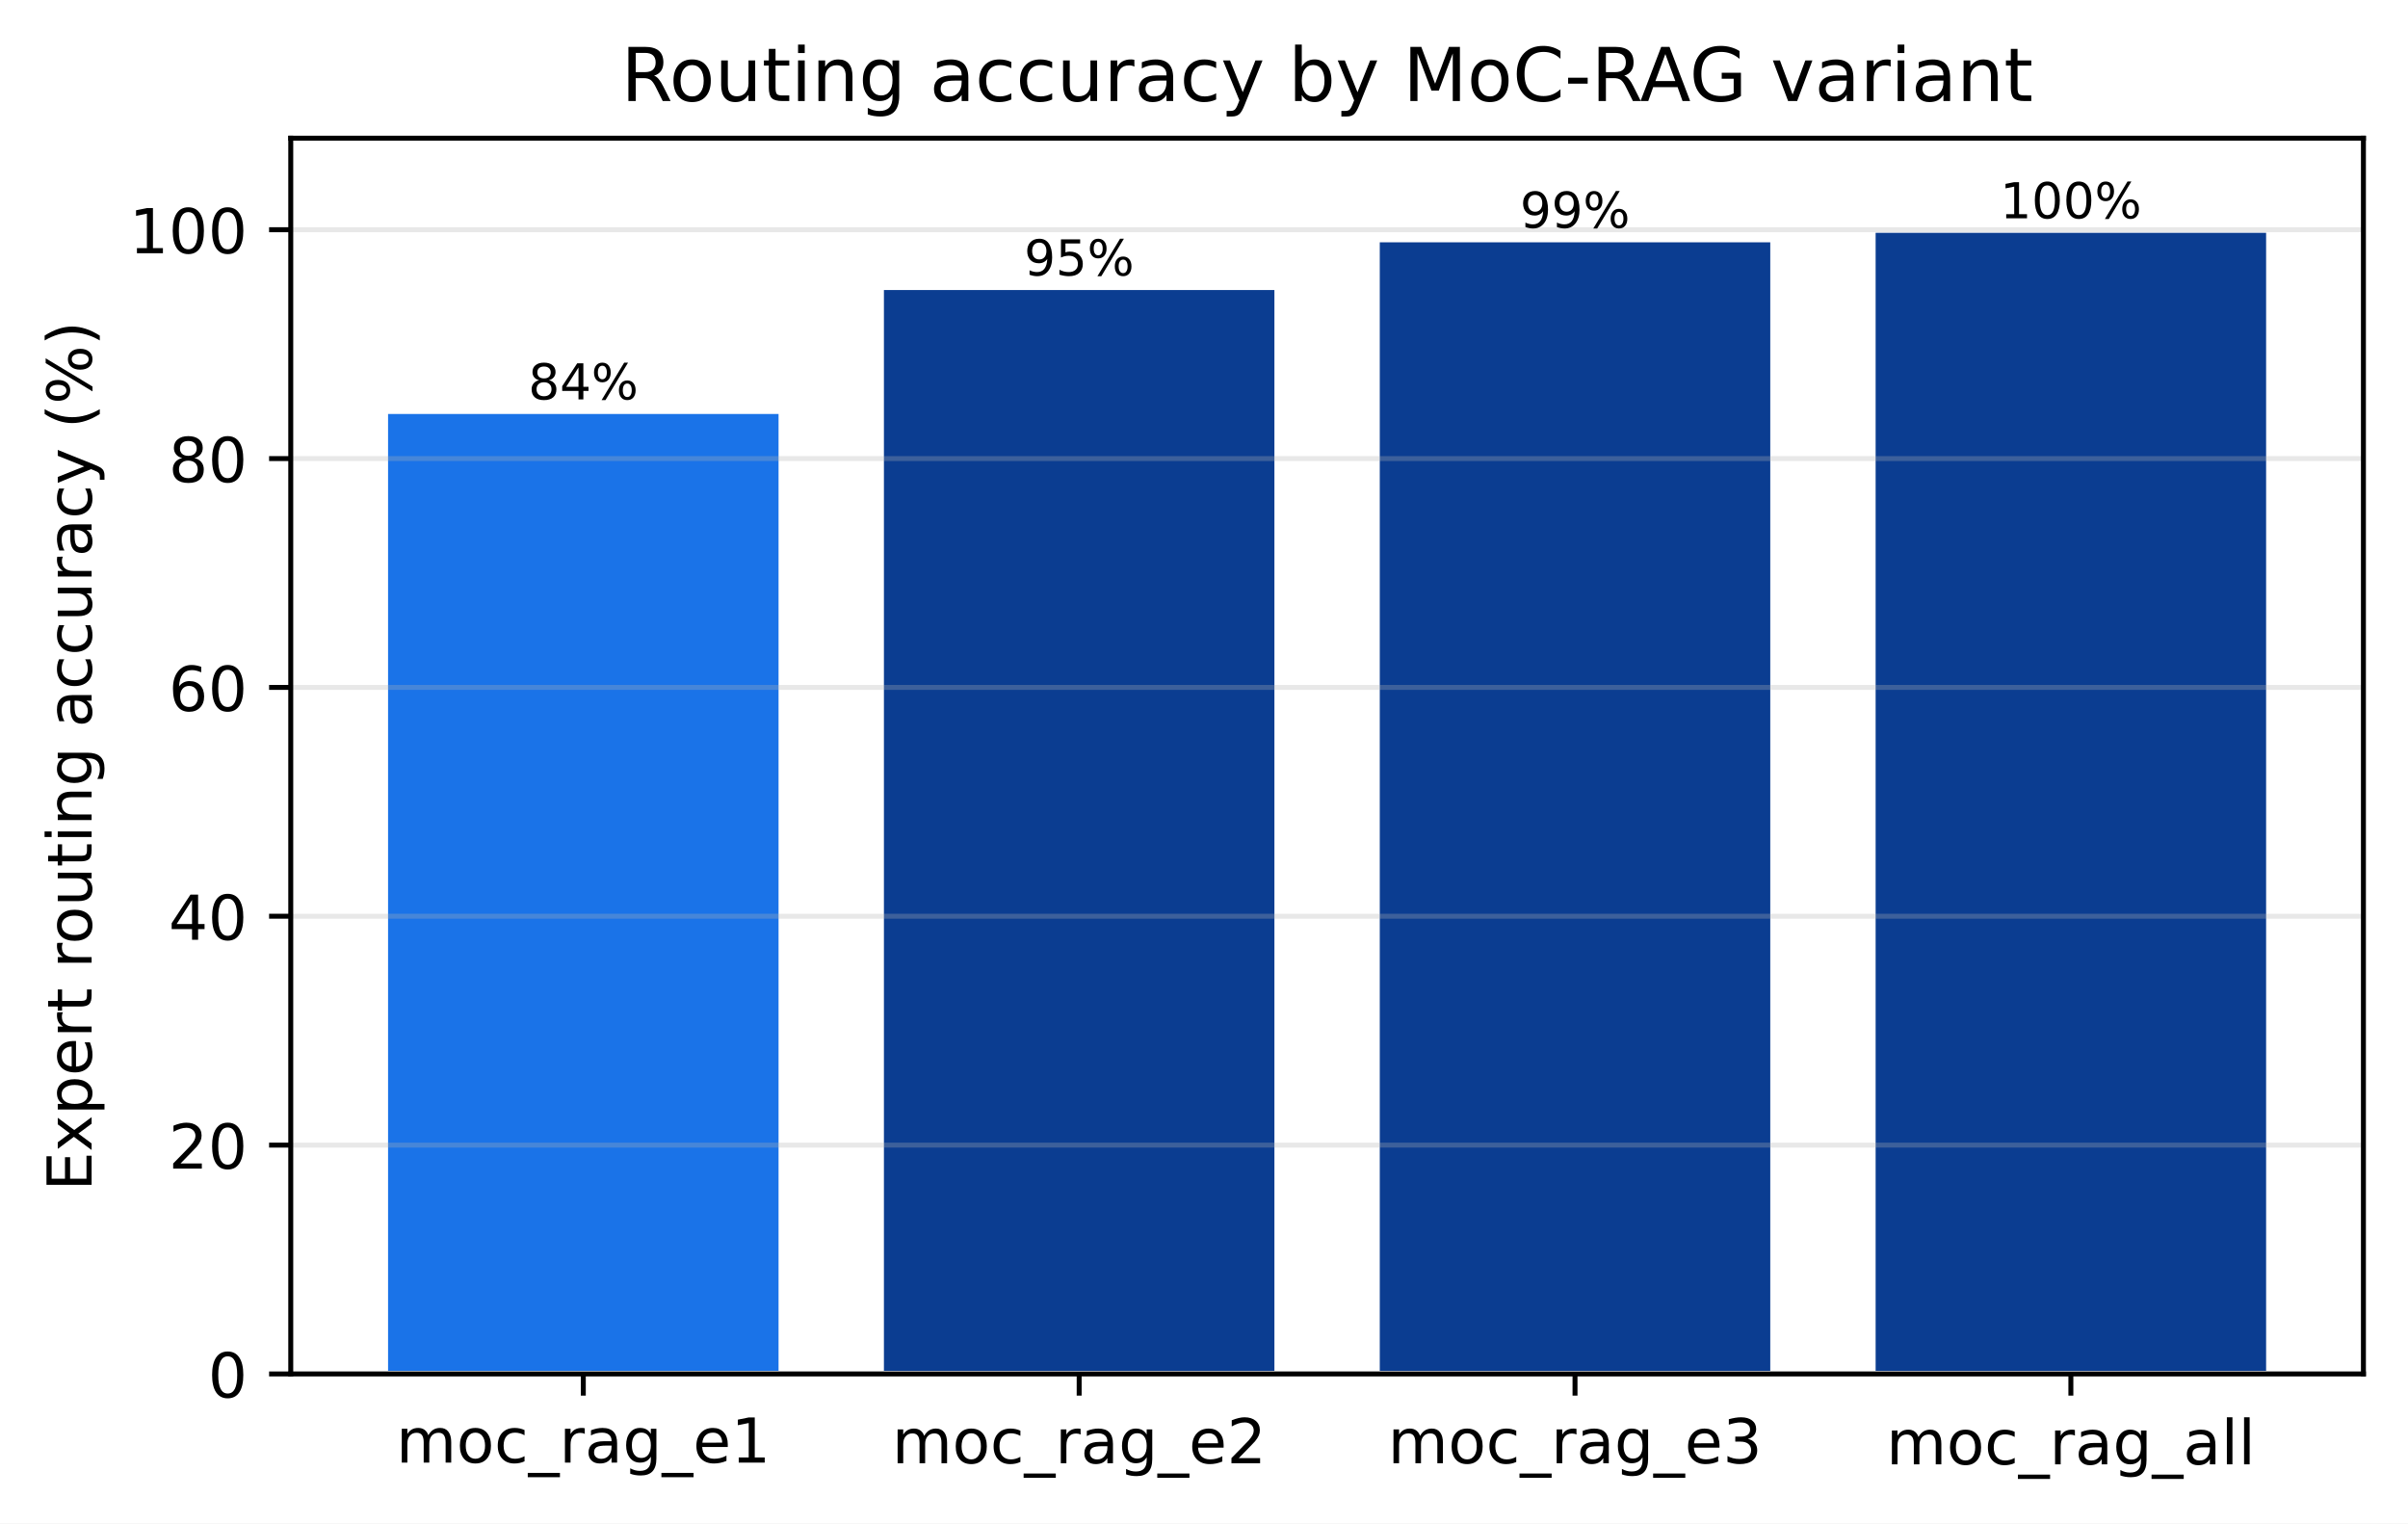
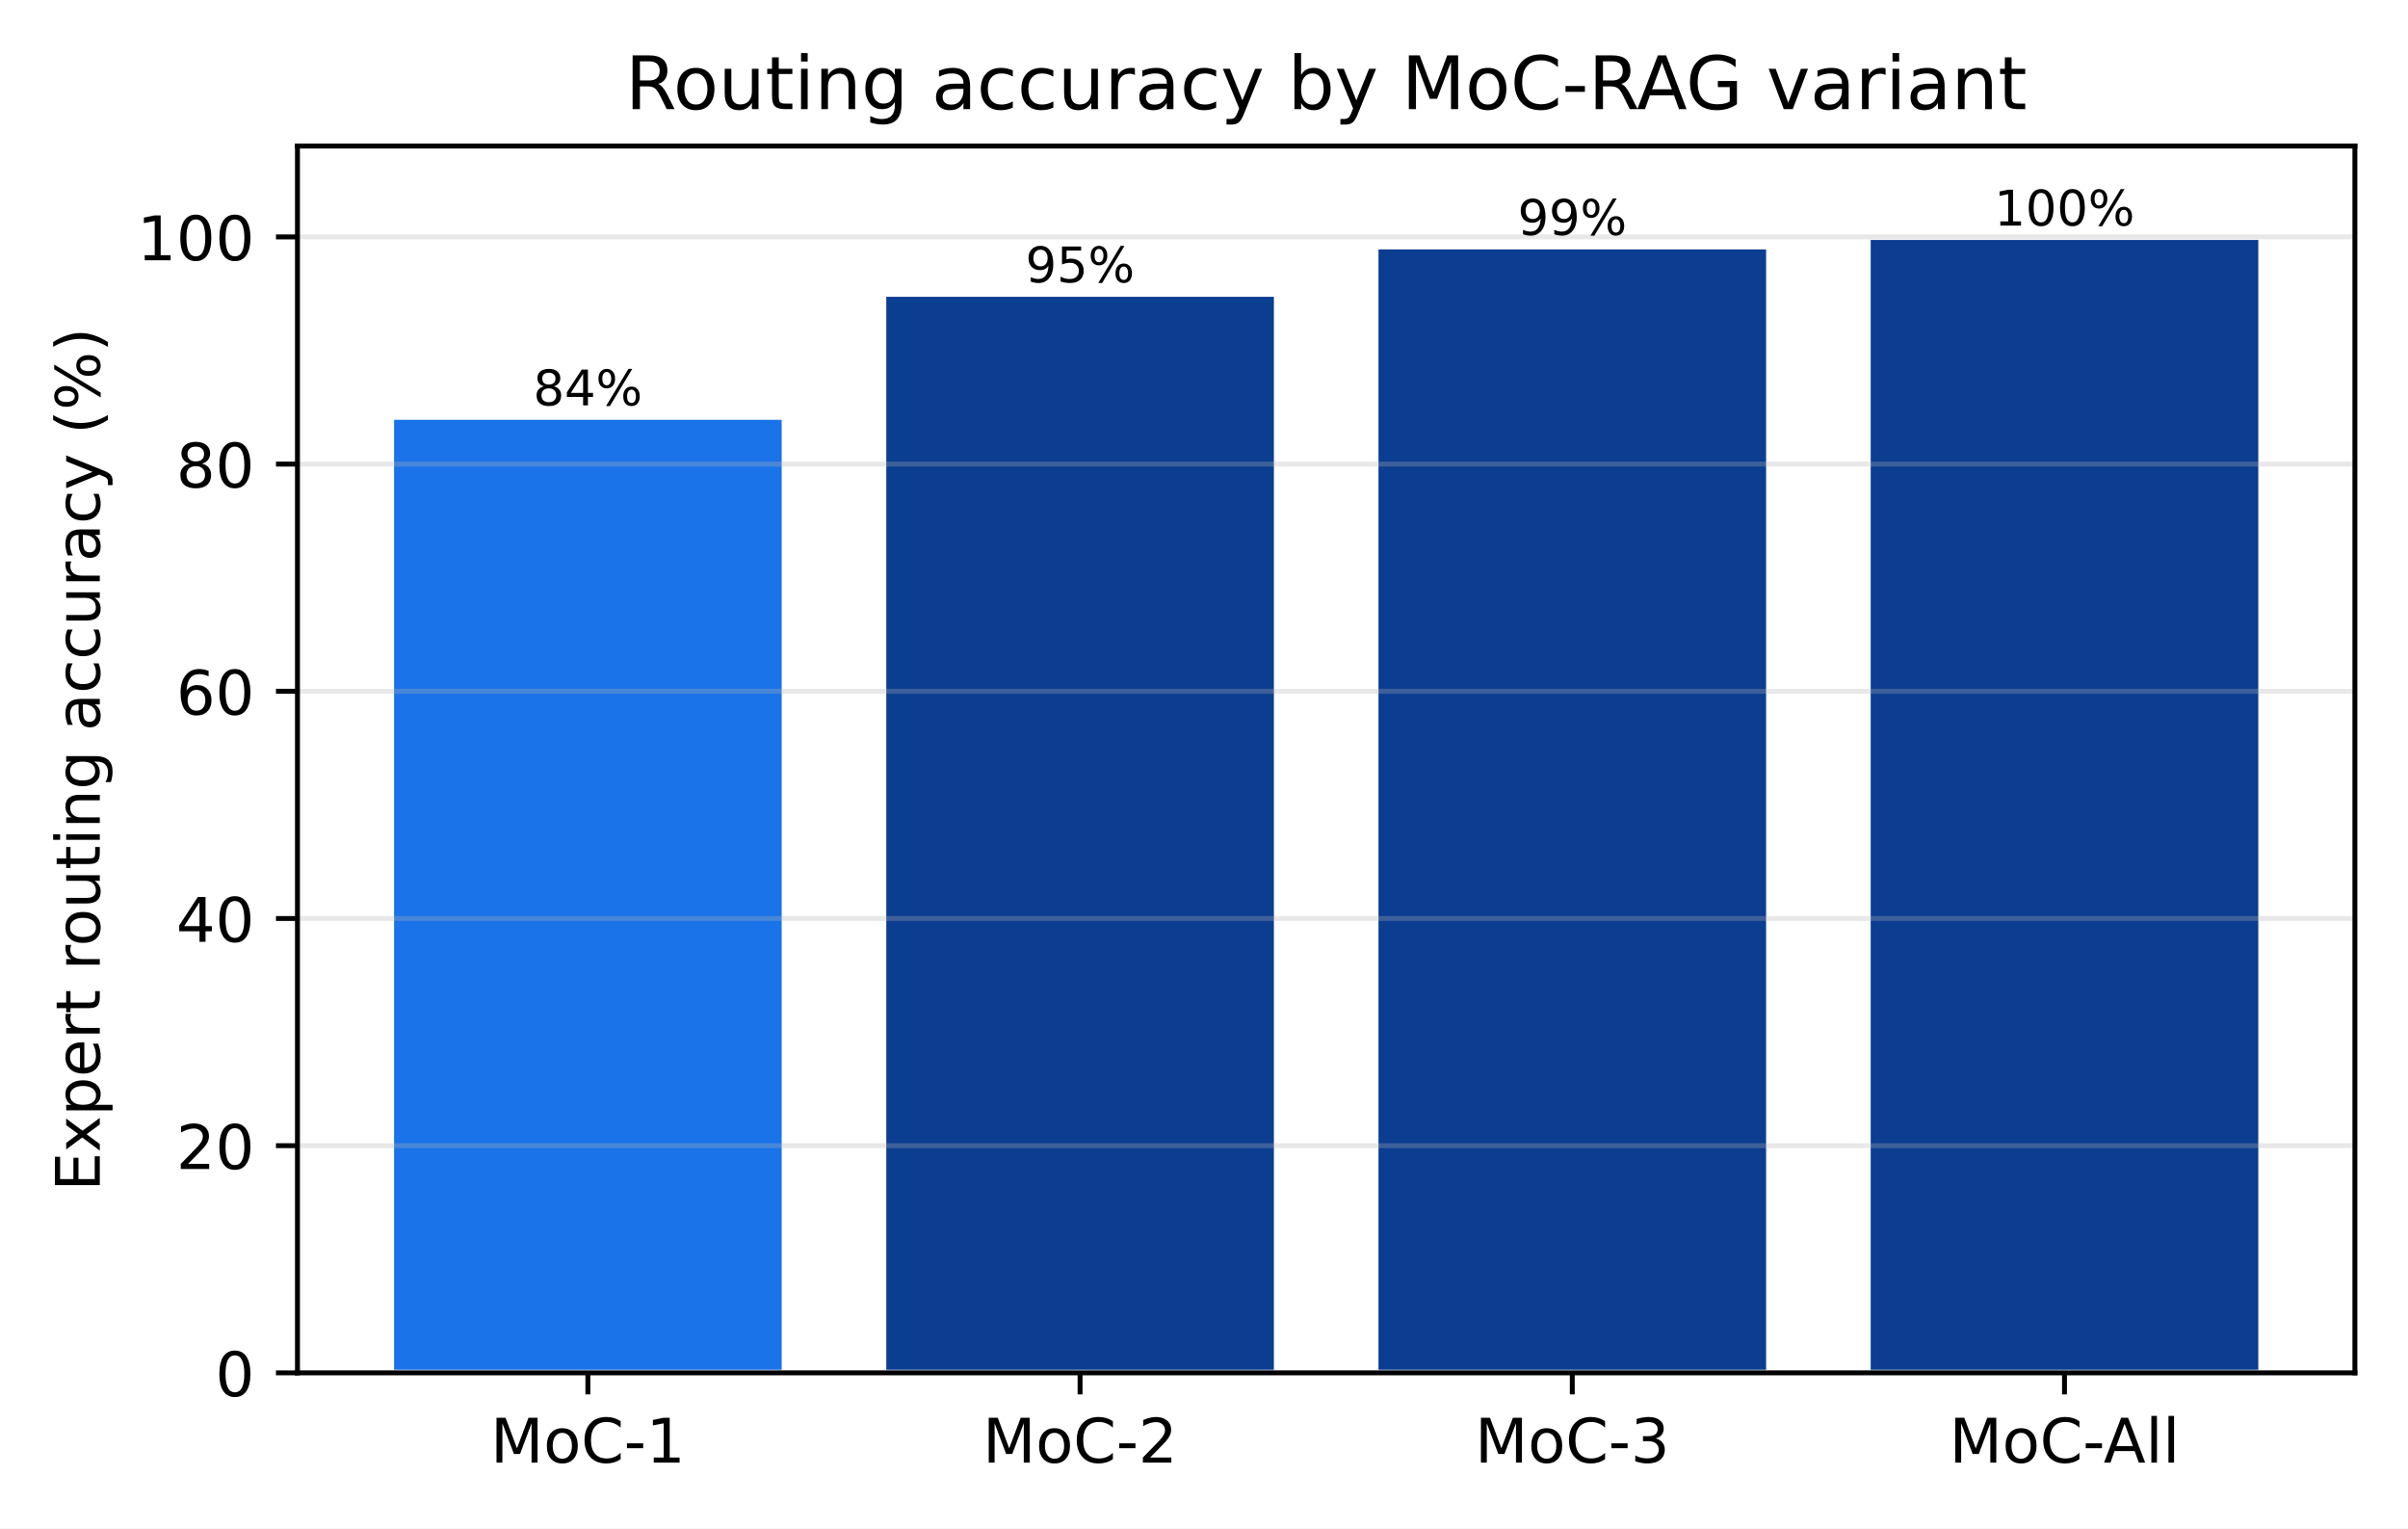
- <svg xmlns="http://www.w3.org/2000/svg" xmlns:xlink="http://www.w3.org/1999/xlink" width="388.966pt" height="246.058pt" viewBox="0 0 388.966 246.058" version="1.1">
+ <svg xmlns="http://www.w3.org/2000/svg" xmlns:xlink="http://www.w3.org/1999/xlink" width="391.846pt" height="248.66pt" viewBox="0 0 391.846 248.66" version="1.1">
  <defs>
    <style type="text/css">*{stroke-linejoin: round; stroke-linecap: butt}</style>
  </defs>
  <g id="figure_1">
    <g id="patch_1">
-       <path d="M 0 246.058  L 388.966 246.058  L 388.966 0  L 0 0  z " style="fill: #ffffff" />
+       <path d="M 0 248.66  L 391.846 248.66  L 391.846 0  L 0 0  z " style="fill: #ffffff" />
    </g>
    <g id="axes_1">
      <g id="patch_2">
-         <path d="M 46.966 221.902  L 381.766 221.902  L 381.766 22.318  L 46.966 22.318  z " style="fill: #ffffff" />
+         <path d="M 48.406 223.342  L 383.206 223.342  L 383.206 23.758  L 48.406 23.758  z " style="fill: #ffffff" />
      </g>
      <g id="patch_3">
-         <path d="M 62.184 221.902  L 126.26 221.902  L 126.26 66.356  L 62.184 66.356  z " clip-path="url(#p93d3052746)" style="fill: #1a73e8; stroke: #ffffff; stroke-linejoin: miter" />
+         <path d="M 63.624 223.342  L 127.7 223.342  L 127.7 67.796  L 63.624 67.796  z " clip-path="url(#p18e58cb1b0)" style="fill: #1a73e8; stroke: #ffffff; stroke-linejoin: miter" />
      </g>
      <g id="patch_4">
-         <path d="M 142.28 221.902  L 206.356 221.902  L 206.356 46.342  L 142.28 46.342  z " clip-path="url(#p93d3052746)" style="fill: #0b3d91; stroke: #ffffff; stroke-linejoin: miter" />
+         <path d="M 143.72 223.342  L 207.796 223.342  L 207.796 47.782  L 143.72 47.782  z " clip-path="url(#p18e58cb1b0)" style="fill: #0b3d91; stroke: #ffffff; stroke-linejoin: miter" />
      </g>
      <g id="patch_5">
-         <path d="M 222.375 221.902  L 286.452 221.902  L 286.452 38.636  L 222.375 38.636  z " clip-path="url(#p93d3052746)" style="fill: #0b3d91; stroke: #ffffff; stroke-linejoin: miter" />
+         <path d="M 223.815 223.342  L 287.892 223.342  L 287.892 40.076  L 223.815 40.076  z " clip-path="url(#p18e58cb1b0)" style="fill: #0b3d91; stroke: #ffffff; stroke-linejoin: miter" />
      </g>
      <g id="patch_6">
-         <path d="M 302.471 221.902  L 366.547 221.902  L 366.547 37.102  L 302.471 37.102  z " clip-path="url(#p93d3052746)" style="fill: #0b3d91; stroke: #ffffff; stroke-linejoin: miter" />
+         <path d="M 303.911 223.342  L 367.987 223.342  L 367.987 38.542  L 303.911 38.542  z " clip-path="url(#p18e58cb1b0)" style="fill: #0b3d91; stroke: #ffffff; stroke-linejoin: miter" />
      </g>
      <g id="matplotlib.axis_1">
        <g id="xtick_1">
          <g id="line2d_1">
            <defs>
-               <path id="m48ebc67f20" d="M 0 0  L 0 3.5  " style="stroke: #000000; stroke-width: 0.8" />
+               <path id="mdfbf5ab581" d="M 0 0  L 0 3.5  " style="stroke: #000000; stroke-width: 0.8" />
            </defs>
            <g>
-               <use xlink:href="#m48ebc67f20" x="94.222" y="221.902" style="stroke: #000000; stroke-width: 0.8" />
+               <use xlink:href="#mdfbf5ab581" x="95.662" y="223.342" style="stroke: #000000; stroke-width: 0.8" />
            </g>
          </g>
          <g id="text_1">
-             <g transform="translate(63.99162 236.2224) scale(0.1 -0.1)">
-               <defs>
-                 <path id="DejaVuSans-6d" d="M 3328 2828  Q 3544 3216 3844 3400  Q 4144 3584 4550 3584  Q 5097 3584 5394 3201  Q 5691 2819 5691 2113  L 5691 0  L 5113 0  L 5113 2094  Q 5113 2597 4934 2840  Q 4756 3084 4391 3084  Q 3944 3084 3684 2787  Q 3425 2491 3425 1978  L 3425 0  L 2847 0  L 2847 2094  Q 2847 2600 2669 2842  Q 2491 3084 2119 3084  Q 1678 3084 1418 2786  Q 1159 2488 1159 1978  L 1159 0  L 581 0  L 581 3500  L 1159 3500  L 1159 2956  Q 1356 3278 1631 3431  Q 1906 3584 2284 3584  Q 2666 3584 2933 3390  Q 3200 3197 3328 2828  z " transform="scale(0.015625)" />
-                 <path id="DejaVuSans-6f" d="M 1959 3097  Q 1497 3097 1228 2736  Q 959 2375 959 1747  Q 959 1119 1226 758  Q 1494 397 1959 397  Q 2419 397 2687 759  Q 2956 1122 2956 1747  Q 2956 2369 2687 2733  Q 2419 3097 1959 3097  z M 1959 3584  Q 2709 3584 3137 3096  Q 3566 2609 3566 1747  Q 3566 888 3137 398  Q 2709 -91 1959 -91  Q 1206 -91 779 398  Q 353 888 353 1747  Q 353 2609 779 3096  Q 1206 3584 1959 3584  z " transform="scale(0.015625)" />
-                 <path id="DejaVuSans-63" d="M 3122 3366  L 3122 2828  Q 2878 2963 2633 3030  Q 2388 3097 2138 3097  Q 1578 3097 1268 2742  Q 959 2388 959 1747  Q 959 1106 1268 751  Q 1578 397 2138 397  Q 2388 397 2633 464  Q 2878 531 3122 666  L 3122 134  Q 2881 22 2623 -34  Q 2366 -91 2075 -91  Q 1284 -91 818 406  Q 353 903 353 1747  Q 353 2603 823 3093  Q 1294 3584 2113 3584  Q 2378 3584 2631 3529  Q 2884 3475 3122 3366  z " transform="scale(0.015625)" />
-                 <path id="DejaVuSans-5f" d="M 3263 -1063  L 3263 -1509  L -63 -1509  L -63 -1063  L 3263 -1063  z " transform="scale(0.015625)" />
-                 <path id="DejaVuSans-72" d="M 2631 2963  Q 2534 3019 2420 3045  Q 2306 3072 2169 3072  Q 1681 3072 1420 2755  Q 1159 2438 1159 1844  L 1159 0  L 581 0  L 581 3500  L 1159 3500  L 1159 2956  Q 1341 3275 1631 3429  Q 1922 3584 2338 3584  Q 2397 3584 2469 3576  Q 2541 3569 2628 3553  L 2631 2963  z " transform="scale(0.015625)" />
-                 <path id="DejaVuSans-61" d="M 2194 1759  Q 1497 1759 1228 1600  Q 959 1441 959 1056  Q 959 750 1161 570  Q 1363 391 1709 391  Q 2188 391 2477 730  Q 2766 1069 2766 1631  L 2766 1759  L 2194 1759  z M 3341 1997  L 3341 0  L 2766 0  L 2766 531  Q 2569 213 2275 61  Q 1981 -91 1556 -91  Q 1019 -91 701 211  Q 384 513 384 1019  Q 384 1609 779 1909  Q 1175 2209 1959 2209  L 2766 2209  L 2766 2266  Q 2766 2663 2505 2880  Q 2244 3097 1772 3097  Q 1472 3097 1187 3025  Q 903 2953 641 2809  L 641 3341  Q 956 3463 1253 3523  Q 1550 3584 1831 3584  Q 2591 3584 2966 3190  Q 3341 2797 3341 1997  z " transform="scale(0.015625)" />
-                 <path id="DejaVuSans-67" d="M 2906 1791  Q 2906 2416 2648 2759  Q 2391 3103 1925 3103  Q 1463 3103 1205 2759  Q 947 2416 947 1791  Q 947 1169 1205 825  Q 1463 481 1925 481  Q 2391 481 2648 825  Q 2906 1169 2906 1791  z M 3481 434  Q 3481 -459 3084 -895  Q 2688 -1331 1869 -1331  Q 1566 -1331 1297 -1286  Q 1028 -1241 775 -1147  L 775 -588  Q 1028 -725 1275 -790  Q 1522 -856 1778 -856  Q 2344 -856 2625 -561  Q 2906 -266 2906 331  L 2906 616  Q 2728 306 2450 153  Q 2172 0 1784 0  Q 1141 0 747 490  Q 353 981 353 1791  Q 353 2603 747 3093  Q 1141 3584 1784 3584  Q 2172 3584 2450 3431  Q 2728 3278 2906 2969  L 2906 3500  L 3481 3500  L 3481 434  z " transform="scale(0.015625)" />
-                 <path id="DejaVuSans-65" d="M 3597 1894  L 3597 1613  L 953 1613  Q 991 1019 1311 708  Q 1631 397 2203 397  Q 2534 397 2845 478  Q 3156 559 3463 722  L 3463 178  Q 3153 47 2828 -22  Q 2503 -91 2169 -91  Q 1331 -91 842 396  Q 353 884 353 1716  Q 353 2575 817 3079  Q 1281 3584 2069 3584  Q 2775 3584 3186 3129  Q 3597 2675 3597 1894  z M 3022 2063  Q 3016 2534 2758 2815  Q 2500 3097 2075 3097  Q 1594 3097 1305 2825  Q 1016 2553 972 2059  L 3022 2063  z " transform="scale(0.015625)" />
-                 <path id="DejaVuSans-31" d="M 794 531  L 1825 531  L 1825 4091  L 703 3866  L 703 4441  L 1819 4666  L 2450 4666  L 2450 531  L 3481 531  L 3481 0  L 794 0  L 794 531  z " transform="scale(0.015625)" />
-               </defs>
-               <use xlink:href="#DejaVuSans-6d" />
-               <use xlink:href="#DejaVuSans-6f" transform="translate(97.41211 0)" />
-               <use xlink:href="#DejaVuSans-63" transform="translate(158.5938 0)" />
-               <use xlink:href="#DejaVuSans-5f" transform="translate(213.5742 0)" />
-               <use xlink:href="#DejaVuSans-72" transform="translate(263.5742 0)" />
-               <use xlink:href="#DejaVuSans-61" transform="translate(304.6875 0)" />
-               <use xlink:href="#DejaVuSans-67" transform="translate(365.9668 0)" />
-               <use xlink:href="#DejaVuSans-5f" transform="translate(429.4434 0)" />
-               <use xlink:href="#DejaVuSans-65" transform="translate(479.4434 0)" />
-               <use xlink:href="#DejaVuSans-31" transform="translate(540.9668 0)" />
-             </g>
+             <text style="font-size: 10px; font-family: 'DejaVu Sans', 'Bitstream Vera Sans', 'Computer Modern Sans Serif', 'Lucida Grande', 'Verdana', 'Geneva', 'Lucid', 'Arial', 'Helvetica', 'Avant Garde', sans-serif; text-anchor: middle" x="95.662" y="237.941" transform="rotate(-0 95.66208 237.9406)">MoC-1</text>
          </g>
        </g>
        <g id="xtick_2">
          <g id="line2d_2">
            <g>
-               <use xlink:href="#m48ebc67f20" x="174.318" y="221.902" style="stroke: #000000; stroke-width: 0.8" />
+               <use xlink:href="#mdfbf5ab581" x="175.758" y="223.342" style="stroke: #000000; stroke-width: 0.8" />
            </g>
          </g>
          <g id="text_2">
-             <g transform="translate(144.0873 236.324) scale(0.1 -0.1)">
-               <defs>
-                 <path id="DejaVuSans-32" d="M 1228 531  L 3431 531  L 3431 0  L 469 0  L 469 531  Q 828 903 1448 1529  Q 2069 2156 2228 2338  Q 2531 2678 2651 2914  Q 2772 3150 2772 3378  Q 2772 3750 2511 3984  Q 2250 4219 1831 4219  Q 1534 4219 1204 4116  Q 875 4013 500 3803  L 500 4441  Q 881 4594 1212 4672  Q 1544 4750 1819 4750  Q 2544 4750 2975 4387  Q 3406 4025 3406 3419  Q 3406 3131 3298 2873  Q 3191 2616 2906 2266  Q 2828 2175 2409 1742  Q 1991 1309 1228 531  z " transform="scale(0.015625)" />
-               </defs>
-               <use xlink:href="#DejaVuSans-6d" />
-               <use xlink:href="#DejaVuSans-6f" transform="translate(97.41211 0)" />
-               <use xlink:href="#DejaVuSans-63" transform="translate(158.5938 0)" />
-               <use xlink:href="#DejaVuSans-5f" transform="translate(213.5742 0)" />
-               <use xlink:href="#DejaVuSans-72" transform="translate(263.5742 0)" />
-               <use xlink:href="#DejaVuSans-61" transform="translate(304.6875 0)" />
-               <use xlink:href="#DejaVuSans-67" transform="translate(365.9668 0)" />
-               <use xlink:href="#DejaVuSans-5f" transform="translate(429.4434 0)" />
-               <use xlink:href="#DejaVuSans-65" transform="translate(479.4434 0)" />
-               <use xlink:href="#DejaVuSans-32" transform="translate(540.9668 0)" />
-             </g>
+             <text style="font-size: 10px; font-family: 'DejaVu Sans', 'Bitstream Vera Sans', 'Computer Modern Sans Serif', 'Lucida Grande', 'Verdana', 'Geneva', 'Lucid', 'Arial', 'Helvetica', 'Avant Garde', sans-serif; text-anchor: middle" x="175.758" y="237.941" transform="rotate(-0 175.7578 237.9406)">MoC-2</text>
          </g>
        </g>
        <g id="xtick_3">
          <g id="line2d_3">
            <g>
-               <use xlink:href="#m48ebc67f20" x="254.413" y="221.902" style="stroke: #000000; stroke-width: 0.8" />
+               <use xlink:href="#mdfbf5ab581" x="255.853" y="223.342" style="stroke: #000000; stroke-width: 0.8" />
            </g>
          </g>
          <g id="text_3">
-             <g transform="translate(224.183 236.324) scale(0.1 -0.1)">
-               <defs>
-                 <path id="DejaVuSans-33" d="M 2597 2516  Q 3050 2419 3304 2112  Q 3559 1806 3559 1356  Q 3559 666 3084 287  Q 2609 -91 1734 -91  Q 1441 -91 1130 -33  Q 819 25 488 141  L 488 750  Q 750 597 1062 519  Q 1375 441 1716 441  Q 2309 441 2620 675  Q 2931 909 2931 1356  Q 2931 1769 2642 2001  Q 2353 2234 1838 2234  L 1294 2234  L 1294 2753  L 1863 2753  Q 2328 2753 2575 2939  Q 2822 3125 2822 3475  Q 2822 3834 2567 4026  Q 2313 4219 1838 4219  Q 1578 4219 1281 4162  Q 984 4106 628 3988  L 628 4550  Q 988 4650 1302 4700  Q 1616 4750 1894 4750  Q 2613 4750 3031 4423  Q 3450 4097 3450 3541  Q 3450 3153 3228 2886  Q 3006 2619 2597 2516  z " transform="scale(0.015625)" />
-               </defs>
-               <use xlink:href="#DejaVuSans-6d" />
-               <use xlink:href="#DejaVuSans-6f" transform="translate(97.41211 0)" />
-               <use xlink:href="#DejaVuSans-63" transform="translate(158.5938 0)" />
-               <use xlink:href="#DejaVuSans-5f" transform="translate(213.5742 0)" />
-               <use xlink:href="#DejaVuSans-72" transform="translate(263.5742 0)" />
-               <use xlink:href="#DejaVuSans-61" transform="translate(304.6875 0)" />
-               <use xlink:href="#DejaVuSans-67" transform="translate(365.9668 0)" />
-               <use xlink:href="#DejaVuSans-5f" transform="translate(429.4434 0)" />
-               <use xlink:href="#DejaVuSans-65" transform="translate(479.4434 0)" />
-               <use xlink:href="#DejaVuSans-33" transform="translate(540.9668 0)" />
-             </g>
+             <text style="font-size: 10px; font-family: 'DejaVu Sans', 'Bitstream Vera Sans', 'Computer Modern Sans Serif', 'Lucida Grande', 'Verdana', 'Geneva', 'Lucid', 'Arial', 'Helvetica', 'Avant Garde', sans-serif; text-anchor: middle" x="255.853" y="237.941" transform="rotate(-0 255.8535 237.9406)">MoC-3</text>
          </g>
        </g>
        <g id="xtick_4">
          <g id="line2d_4">
            <g>
-               <use xlink:href="#m48ebc67f20" x="334.509" y="221.902" style="stroke: #000000; stroke-width: 0.8" />
+               <use xlink:href="#mdfbf5ab581" x="335.949" y="223.342" style="stroke: #000000; stroke-width: 0.8" />
            </g>
          </g>
          <g id="text_4">
-             <g transform="translate(304.6943 236.5006) scale(0.1 -0.1)">
-               <defs>
-                 <path id="DejaVuSans-6c" d="M 603 4863  L 1178 4863  L 1178 0  L 603 0  L 603 4863  z " transform="scale(0.015625)" />
-               </defs>
-               <use xlink:href="#DejaVuSans-6d" />
-               <use xlink:href="#DejaVuSans-6f" transform="translate(97.41211 0)" />
-               <use xlink:href="#DejaVuSans-63" transform="translate(158.5938 0)" />
-               <use xlink:href="#DejaVuSans-5f" transform="translate(213.5742 0)" />
-               <use xlink:href="#DejaVuSans-72" transform="translate(263.5742 0)" />
-               <use xlink:href="#DejaVuSans-61" transform="translate(304.6875 0)" />
-               <use xlink:href="#DejaVuSans-67" transform="translate(365.9668 0)" />
-               <use xlink:href="#DejaVuSans-5f" transform="translate(429.4434 0)" />
-               <use xlink:href="#DejaVuSans-61" transform="translate(479.4434 0)" />
-               <use xlink:href="#DejaVuSans-6c" transform="translate(540.7227 0)" />
-               <use xlink:href="#DejaVuSans-6c" transform="translate(568.5059 0)" />
-             </g>
+             <text style="font-size: 10px; font-family: 'DejaVu Sans', 'Bitstream Vera Sans', 'Computer Modern Sans Serif', 'Lucida Grande', 'Verdana', 'Geneva', 'Lucid', 'Arial', 'Helvetica', 'Avant Garde', sans-serif; text-anchor: middle" x="335.949" y="237.941" transform="rotate(-0 335.9492 237.9406)">MoC-All</text>
          </g>
        </g>
      </g>
      <g id="matplotlib.axis_2">
        <g id="ytick_1">
          <g id="line2d_5">
-             <path d="M 46.966 221.902  L 381.766 221.902  " clip-path="url(#p93d3052746)" style="fill: none; stroke: #b0b0b0; stroke-opacity: 0.3; stroke-width: 0.8; stroke-linecap: square" />
+             <path d="M 48.406 223.342  L 383.206 223.342  " clip-path="url(#p18e58cb1b0)" style="fill: none; stroke: #b0b0b0; stroke-opacity: 0.3; stroke-width: 0.8; stroke-linecap: square" />
          </g>
          <g id="line2d_6">
            <defs>
-               <path id="m96e9c8a356" d="M 0 0  L -3.5 0  " style="stroke: #000000; stroke-width: 0.8" />
+               <path id="m746a06b1d6" d="M 0 0  L -3.5 0  " style="stroke: #000000; stroke-width: 0.8" />
            </defs>
            <g>
-               <use xlink:href="#m96e9c8a356" x="46.966" y="221.902" style="stroke: #000000; stroke-width: 0.8" />
+               <use xlink:href="#m746a06b1d6" x="48.406" y="223.342" style="stroke: #000000; stroke-width: 0.8" />
            </g>
          </g>
          <g id="text_5">
-             <g transform="translate(33.60312 225.7013) scale(0.1 -0.1)">
-               <defs>
-                 <path id="DejaVuSans-30" d="M 2034 4250  Q 1547 4250 1301 3770  Q 1056 3291 1056 2328  Q 1056 1369 1301 889  Q 1547 409 2034 409  Q 2525 409 2770 889  Q 3016 1369 3016 2328  Q 3016 3291 2770 3770  Q 2525 4250 2034 4250  z M 2034 4750  Q 2819 4750 3233 4129  Q 3647 3509 3647 2328  Q 3647 1150 3233 529  Q 2819 -91 2034 -91  Q 1250 -91 836 529  Q 422 1150 422 2328  Q 422 3509 836 4129  Q 1250 4750 2034 4750  z " transform="scale(0.015625)" />
-               </defs>
-               <use xlink:href="#DejaVuSans-30" />
-             </g>
+             <text style="font-size: 10px; font-family: 'DejaVu Sans', 'Bitstream Vera Sans', 'Computer Modern Sans Serif', 'Lucida Grande', 'Verdana', 'Geneva', 'Lucid', 'Arial', 'Helvetica', 'Avant Garde', sans-serif; text-anchor: end" x="41.406" y="227.141" transform="rotate(-0 41.40563 227.1413)">0</text>
          </g>
        </g>
        <g id="ytick_2">
          <g id="line2d_7">
-             <path d="M 46.966 184.942  L 381.766 184.942  " clip-path="url(#p93d3052746)" style="fill: none; stroke: #b0b0b0; stroke-opacity: 0.3; stroke-width: 0.8; stroke-linecap: square" />
+             <path d="M 48.406 186.382  L 383.206 186.382  " clip-path="url(#p18e58cb1b0)" style="fill: none; stroke: #b0b0b0; stroke-opacity: 0.3; stroke-width: 0.8; stroke-linecap: square" />
          </g>
          <g id="line2d_8">
            <g>
-               <use xlink:href="#m96e9c8a356" x="46.966" y="184.942" style="stroke: #000000; stroke-width: 0.8" />
+               <use xlink:href="#m746a06b1d6" x="48.406" y="186.382" style="stroke: #000000; stroke-width: 0.8" />
            </g>
          </g>
          <g id="text_6">
-             <g transform="translate(27.24063 188.7413) scale(0.1 -0.1)">
-               <use xlink:href="#DejaVuSans-32" />
-               <use xlink:href="#DejaVuSans-30" transform="translate(63.62305 0)" />
-             </g>
+             <text style="font-size: 10px; font-family: 'DejaVu Sans', 'Bitstream Vera Sans', 'Computer Modern Sans Serif', 'Lucida Grande', 'Verdana', 'Geneva', 'Lucid', 'Arial', 'Helvetica', 'Avant Garde', sans-serif; text-anchor: end" x="41.406" y="190.181" transform="rotate(-0 41.40563 190.1813)">20</text>
          </g>
        </g>
        <g id="ytick_3">
          <g id="line2d_9">
-             <path d="M 46.966 147.982  L 381.766 147.982  " clip-path="url(#p93d3052746)" style="fill: none; stroke: #b0b0b0; stroke-opacity: 0.3; stroke-width: 0.8; stroke-linecap: square" />
+             <path d="M 48.406 149.422  L 383.206 149.422  " clip-path="url(#p18e58cb1b0)" style="fill: none; stroke: #b0b0b0; stroke-opacity: 0.3; stroke-width: 0.8; stroke-linecap: square" />
          </g>
          <g id="line2d_10">
            <g>
-               <use xlink:href="#m96e9c8a356" x="46.966" y="147.982" style="stroke: #000000; stroke-width: 0.8" />
+               <use xlink:href="#m746a06b1d6" x="48.406" y="149.422" style="stroke: #000000; stroke-width: 0.8" />
            </g>
          </g>
          <g id="text_7">
-             <g transform="translate(27.24063 151.7813) scale(0.1 -0.1)">
-               <defs>
-                 <path id="DejaVuSans-34" d="M 2419 4116  L 825 1625  L 2419 1625  L 2419 4116  z M 2253 4666  L 3047 4666  L 3047 1625  L 3713 1625  L 3713 1100  L 3047 1100  L 3047 0  L 2419 0  L 2419 1100  L 313 1100  L 313 1709  L 2253 4666  z " transform="scale(0.015625)" />
-               </defs>
-               <use xlink:href="#DejaVuSans-34" />
-               <use xlink:href="#DejaVuSans-30" transform="translate(63.62305 0)" />
-             </g>
+             <text style="font-size: 10px; font-family: 'DejaVu Sans', 'Bitstream Vera Sans', 'Computer Modern Sans Serif', 'Lucida Grande', 'Verdana', 'Geneva', 'Lucid', 'Arial', 'Helvetica', 'Avant Garde', sans-serif; text-anchor: end" x="41.406" y="153.221" transform="rotate(-0 41.40563 153.2213)">40</text>
          </g>
        </g>
        <g id="ytick_4">
          <g id="line2d_11">
-             <path d="M 46.966 111.022  L 381.766 111.022  " clip-path="url(#p93d3052746)" style="fill: none; stroke: #b0b0b0; stroke-opacity: 0.3; stroke-width: 0.8; stroke-linecap: square" />
+             <path d="M 48.406 112.462  L 383.206 112.462  " clip-path="url(#p18e58cb1b0)" style="fill: none; stroke: #b0b0b0; stroke-opacity: 0.3; stroke-width: 0.8; stroke-linecap: square" />
          </g>
          <g id="line2d_12">
            <g>
-               <use xlink:href="#m96e9c8a356" x="46.966" y="111.022" style="stroke: #000000; stroke-width: 0.8" />
+               <use xlink:href="#m746a06b1d6" x="48.406" y="112.462" style="stroke: #000000; stroke-width: 0.8" />
            </g>
          </g>
          <g id="text_8">
-             <g transform="translate(27.24063 114.8213) scale(0.1 -0.1)">
-               <defs>
-                 <path id="DejaVuSans-36" d="M 2113 2584  Q 1688 2584 1439 2293  Q 1191 2003 1191 1497  Q 1191 994 1439 701  Q 1688 409 2113 409  Q 2538 409 2786 701  Q 3034 994 3034 1497  Q 3034 2003 2786 2293  Q 2538 2584 2113 2584  z M 3366 4563  L 3366 3988  Q 3128 4100 2886 4159  Q 2644 4219 2406 4219  Q 1781 4219 1451 3797  Q 1122 3375 1075 2522  Q 1259 2794 1537 2939  Q 1816 3084 2150 3084  Q 2853 3084 3261 2657  Q 3669 2231 3669 1497  Q 3669 778 3244 343  Q 2819 -91 2113 -91  Q 1303 -91 875 529  Q 447 1150 447 2328  Q 447 3434 972 4092  Q 1497 4750 2381 4750  Q 2619 4750 2861 4703  Q 3103 4656 3366 4563  z " transform="scale(0.015625)" />
-               </defs>
-               <use xlink:href="#DejaVuSans-36" />
-               <use xlink:href="#DejaVuSans-30" transform="translate(63.62305 0)" />
-             </g>
+             <text style="font-size: 10px; font-family: 'DejaVu Sans', 'Bitstream Vera Sans', 'Computer Modern Sans Serif', 'Lucida Grande', 'Verdana', 'Geneva', 'Lucid', 'Arial', 'Helvetica', 'Avant Garde', sans-serif; text-anchor: end" x="41.406" y="116.261" transform="rotate(-0 41.40563 116.2613)">60</text>
          </g>
        </g>
        <g id="ytick_5">
          <g id="line2d_13">
-             <path d="M 46.966 74.062  L 381.766 74.062  " clip-path="url(#p93d3052746)" style="fill: none; stroke: #b0b0b0; stroke-opacity: 0.3; stroke-width: 0.8; stroke-linecap: square" />
+             <path d="M 48.406 75.502  L 383.206 75.502  " clip-path="url(#p18e58cb1b0)" style="fill: none; stroke: #b0b0b0; stroke-opacity: 0.3; stroke-width: 0.8; stroke-linecap: square" />
          </g>
          <g id="line2d_14">
            <g>
-               <use xlink:href="#m96e9c8a356" x="46.966" y="74.062" style="stroke: #000000; stroke-width: 0.8" />
+               <use xlink:href="#m746a06b1d6" x="48.406" y="75.502" style="stroke: #000000; stroke-width: 0.8" />
            </g>
          </g>
          <g id="text_9">
-             <g transform="translate(27.24063 77.86134) scale(0.1 -0.1)">
-               <defs>
-                 <path id="DejaVuSans-38" d="M 2034 2216  Q 1584 2216 1326 1975  Q 1069 1734 1069 1313  Q 1069 891 1326 650  Q 1584 409 2034 409  Q 2484 409 2743 651  Q 3003 894 3003 1313  Q 3003 1734 2745 1975  Q 2488 2216 2034 2216  z M 1403 2484  Q 997 2584 770 2862  Q 544 3141 544 3541  Q 544 4100 942 4425  Q 1341 4750 2034 4750  Q 2731 4750 3128 4425  Q 3525 4100 3525 3541  Q 3525 3141 3298 2862  Q 3072 2584 2669 2484  Q 3125 2378 3379 2068  Q 3634 1759 3634 1313  Q 3634 634 3220 271  Q 2806 -91 2034 -91  Q 1263 -91 848 271  Q 434 634 434 1313  Q 434 1759 690 2068  Q 947 2378 1403 2484  z M 1172 3481  Q 1172 3119 1398 2916  Q 1625 2713 2034 2713  Q 2441 2713 2670 2916  Q 2900 3119 2900 3481  Q 2900 3844 2670 4047  Q 2441 4250 2034 4250  Q 1625 4250 1398 4047  Q 1172 3844 1172 3481  z " transform="scale(0.015625)" />
-               </defs>
-               <use xlink:href="#DejaVuSans-38" />
-               <use xlink:href="#DejaVuSans-30" transform="translate(63.62305 0)" />
-             </g>
+             <text style="font-size: 10px; font-family: 'DejaVu Sans', 'Bitstream Vera Sans', 'Computer Modern Sans Serif', 'Lucida Grande', 'Verdana', 'Geneva', 'Lucid', 'Arial', 'Helvetica', 'Avant Garde', sans-serif; text-anchor: end" x="41.406" y="79.301" transform="rotate(-0 41.40563 79.30134)">80</text>
          </g>
        </g>
        <g id="ytick_6">
          <g id="line2d_15">
-             <path d="M 46.966 37.102  L 381.766 37.102  " clip-path="url(#p93d3052746)" style="fill: none; stroke: #b0b0b0; stroke-opacity: 0.3; stroke-width: 0.8; stroke-linecap: square" />
+             <path d="M 48.406 38.542  L 383.206 38.542  " clip-path="url(#p18e58cb1b0)" style="fill: none; stroke: #b0b0b0; stroke-opacity: 0.3; stroke-width: 0.8; stroke-linecap: square" />
          </g>
          <g id="line2d_16">
            <g>
-               <use xlink:href="#m96e9c8a356" x="46.966" y="37.102" style="stroke: #000000; stroke-width: 0.8" />
+               <use xlink:href="#m746a06b1d6" x="48.406" y="38.542" style="stroke: #000000; stroke-width: 0.8" />
            </g>
          </g>
          <g id="text_10">
-             <g transform="translate(20.87813 40.90134) scale(0.1 -0.1)">
-               <use xlink:href="#DejaVuSans-31" />
-               <use xlink:href="#DejaVuSans-30" transform="translate(63.62305 0)" />
-               <use xlink:href="#DejaVuSans-30" transform="translate(127.2461 0)" />
-             </g>
+             <text style="font-size: 10px; font-family: 'DejaVu Sans', 'Bitstream Vera Sans', 'Computer Modern Sans Serif', 'Lucida Grande', 'Verdana', 'Geneva', 'Lucid', 'Arial', 'Helvetica', 'Avant Garde', sans-serif; text-anchor: end" x="41.406" y="42.341" transform="rotate(-0 41.40563 42.34134)">100</text>
          </g>
        </g>
        <g id="text_11">
-           <g transform="translate(14.79844 192.3375) rotate(-90) scale(0.1 -0.1)">
-             <defs>
-               <path id="DejaVuSans-45" d="M 628 4666  L 3578 4666  L 3578 4134  L 1259 4134  L 1259 2753  L 3481 2753  L 3481 2222  L 1259 2222  L 1259 531  L 3634 531  L 3634 0  L 628 0  L 628 4666  z " transform="scale(0.015625)" />
-               <path id="DejaVuSans-78" d="M 3513 3500  L 2247 1797  L 3578 0  L 2900 0  L 1881 1375  L 863 0  L 184 0  L 1544 1831  L 300 3500  L 978 3500  L 1906 2253  L 2834 3500  L 3513 3500  z " transform="scale(0.015625)" />
-               <path id="DejaVuSans-70" d="M 1159 525  L 1159 -1331  L 581 -1331  L 581 3500  L 1159 3500  L 1159 2969  Q 1341 3281 1617 3432  Q 1894 3584 2278 3584  Q 2916 3584 3314 3078  Q 3713 2572 3713 1747  Q 3713 922 3314 415  Q 2916 -91 2278 -91  Q 1894 -91 1617 61  Q 1341 213 1159 525  z M 3116 1747  Q 3116 2381 2855 2742  Q 2594 3103 2138 3103  Q 1681 3103 1420 2742  Q 1159 2381 1159 1747  Q 1159 1113 1420 752  Q 1681 391 2138 391  Q 2594 391 2855 752  Q 3116 1113 3116 1747  z " transform="scale(0.015625)" />
-               <path id="DejaVuSans-74" d="M 1172 4494  L 1172 3500  L 2356 3500  L 2356 3053  L 1172 3053  L 1172 1153  Q 1172 725 1289 603  Q 1406 481 1766 481  L 2356 481  L 2356 0  L 1766 0  Q 1100 0 847 248  Q 594 497 594 1153  L 594 3053  L 172 3053  L 172 3500  L 594 3500  L 594 4494  L 1172 4494  z " transform="scale(0.015625)" />
-               <path id="DejaVuSans-20" transform="scale(0.015625)" />
-               <path id="DejaVuSans-75" d="M 544 1381  L 544 3500  L 1119 3500  L 1119 1403  Q 1119 906 1312 657  Q 1506 409 1894 409  Q 2359 409 2629 706  Q 2900 1003 2900 1516  L 2900 3500  L 3475 3500  L 3475 0  L 2900 0  L 2900 538  Q 2691 219 2414 64  Q 2138 -91 1772 -91  Q 1169 -91 856 284  Q 544 659 544 1381  z M 1991 3584  L 1991 3584  z " transform="scale(0.015625)" />
-               <path id="DejaVuSans-69" d="M 603 3500  L 1178 3500  L 1178 0  L 603 0  L 603 3500  z M 603 4863  L 1178 4863  L 1178 4134  L 603 4134  L 603 4863  z " transform="scale(0.015625)" />
-               <path id="DejaVuSans-6e" d="M 3513 2113  L 3513 0  L 2938 0  L 2938 2094  Q 2938 2591 2744 2837  Q 2550 3084 2163 3084  Q 1697 3084 1428 2787  Q 1159 2491 1159 1978  L 1159 0  L 581 0  L 581 3500  L 1159 3500  L 1159 2956  Q 1366 3272 1645 3428  Q 1925 3584 2291 3584  Q 2894 3584 3203 3211  Q 3513 2838 3513 2113  z " transform="scale(0.015625)" />
-               <path id="DejaVuSans-79" d="M 2059 -325  Q 1816 -950 1584 -1140  Q 1353 -1331 966 -1331  L 506 -1331  L 506 -850  L 844 -850  Q 1081 -850 1212 -737  Q 1344 -625 1503 -206  L 1606 56  L 191 3500  L 800 3500  L 1894 763  L 2988 3500  L 3597 3500  L 2059 -325  z " transform="scale(0.015625)" />
-               <path id="DejaVuSans-28" d="M 1984 4856  Q 1566 4138 1362 3434  Q 1159 2731 1159 2009  Q 1159 1288 1364 580  Q 1569 -128 1984 -844  L 1484 -844  Q 1016 -109 783 600  Q 550 1309 550 2009  Q 550 2706 781 3412  Q 1013 4119 1484 4856  L 1984 4856  z " transform="scale(0.015625)" />
-               <path id="DejaVuSans-25" d="M 4653 2053  Q 4381 2053 4226 1822  Q 4072 1591 4072 1178  Q 4072 772 4226 539  Q 4381 306 4653 306  Q 4919 306 5073 539  Q 5228 772 5228 1178  Q 5228 1588 5073 1820  Q 4919 2053 4653 2053  z M 4653 2450  Q 5147 2450 5437 2106  Q 5728 1763 5728 1178  Q 5728 594 5436 251  Q 5144 -91 4653 -91  Q 4153 -91 3862 251  Q 3572 594 3572 1178  Q 3572 1766 3864 2108  Q 4156 2450 4653 2450  z M 1428 4353  Q 1159 4353 1004 4120  Q 850 3888 850 3481  Q 850 3069 1003 2837  Q 1156 2606 1428 2606  Q 1700 2606 1854 2837  Q 2009 3069 2009 3481  Q 2009 3884 1853 4118  Q 1697 4353 1428 4353  z M 4250 4750  L 4750 4750  L 1831 -91  L 1331 -91  L 4250 4750  z M 1428 4750  Q 1922 4750 2215 4408  Q 2509 4066 2509 3481  Q 2509 2891 2217 2550  Q 1925 2209 1428 2209  Q 931 2209 642 2551  Q 353 2894 353 3481  Q 353 4063 643 4406  Q 934 4750 1428 4750  z " transform="scale(0.015625)" />
-               <path id="DejaVuSans-29" d="M 513 4856  L 1013 4856  Q 1481 4119 1714 3412  Q 1947 2706 1947 2009  Q 1947 1309 1714 600  Q 1481 -109 1013 -844  L 513 -844  Q 928 -128 1133 580  Q 1338 1288 1338 2009  Q 1338 2731 1133 3434  Q 928 4138 513 4856  z " transform="scale(0.015625)" />
-             </defs>
-             <use xlink:href="#DejaVuSans-45" />
-             <use xlink:href="#DejaVuSans-78" transform="translate(63.18359 0)" />
-             <use xlink:href="#DejaVuSans-70" transform="translate(122.3633 0)" />
-             <use xlink:href="#DejaVuSans-65" transform="translate(185.8398 0)" />
-             <use xlink:href="#DejaVuSans-72" transform="translate(247.3633 0)" />
-             <use xlink:href="#DejaVuSans-74" transform="translate(288.4766 0)" />
-             <use xlink:href="#DejaVuSans-20" transform="translate(327.6855 0)" />
-             <use xlink:href="#DejaVuSans-72" transform="translate(359.4727 0)" />
-             <use xlink:href="#DejaVuSans-6f" transform="translate(398.3359 0)" />
-             <use xlink:href="#DejaVuSans-75" transform="translate(459.5176 0)" />
-             <use xlink:href="#DejaVuSans-74" transform="translate(522.8965 0)" />
-             <use xlink:href="#DejaVuSans-69" transform="translate(562.1055 0)" />
-             <use xlink:href="#DejaVuSans-6e" transform="translate(589.8887 0)" />
-             <use xlink:href="#DejaVuSans-67" transform="translate(653.2676 0)" />
-             <use xlink:href="#DejaVuSans-20" transform="translate(716.7441 0)" />
-             <use xlink:href="#DejaVuSans-61" transform="translate(748.5312 0)" />
-             <use xlink:href="#DejaVuSans-63" transform="translate(809.8105 0)" />
-             <use xlink:href="#DejaVuSans-63" transform="translate(864.791 0)" />
-             <use xlink:href="#DejaVuSans-75" transform="translate(919.7715 0)" />
-             <use xlink:href="#DejaVuSans-72" transform="translate(983.1504 0)" />
-             <use xlink:href="#DejaVuSans-61" transform="translate(1024.264 0)" />
-             <use xlink:href="#DejaVuSans-63" transform="translate(1085.543 0)" />
-             <use xlink:href="#DejaVuSans-79" transform="translate(1140.523 0)" />
-             <use xlink:href="#DejaVuSans-20" transform="translate(1199.703 0)" />
-             <use xlink:href="#DejaVuSans-28" transform="translate(1231.49 0)" />
-             <use xlink:href="#DejaVuSans-25" transform="translate(1270.504 0)" />
-             <use xlink:href="#DejaVuSans-29" transform="translate(1365.523 0)" />
-           </g>
+           <text style="font-size: 10px; font-family: 'DejaVu Sans', 'Bitstream Vera Sans', 'Computer Modern Sans Serif', 'Lucida Grande', 'Verdana', 'Geneva', 'Lucid', 'Arial', 'Helvetica', 'Avant Garde', sans-serif; text-anchor: middle" x="16.238" y="123.55" transform="rotate(-90 16.23844 123.5501)">Expert routing accuracy (%)</text>
        </g>
      </g>
      <g id="patch_7">
-         <path d="M 46.966 221.902  L 46.966 22.318  " style="fill: none; stroke: #000000; stroke-width: 0.8; stroke-linejoin: miter; stroke-linecap: square" />
+         <path d="M 48.406 223.342  L 48.406 23.758  " style="fill: none; stroke: #000000; stroke-width: 0.8; stroke-linejoin: miter; stroke-linecap: square" />
      </g>
      <g id="patch_8">
-         <path d="M 381.766 221.902  L 381.766 22.318  " style="fill: none; stroke: #000000; stroke-width: 0.8; stroke-linejoin: miter; stroke-linecap: square" />
+         <path d="M 383.206 223.342  L 383.206 23.758  " style="fill: none; stroke: #000000; stroke-width: 0.8; stroke-linejoin: miter; stroke-linecap: square" />
      </g>
      <g id="patch_9">
-         <path d="M 46.966 221.902  L 381.766 221.902  " style="fill: none; stroke: #000000; stroke-width: 0.8; stroke-linejoin: miter; stroke-linecap: square" />
+         <path d="M 48.406 223.342  L 383.206 223.342  " style="fill: none; stroke: #000000; stroke-width: 0.8; stroke-linejoin: miter; stroke-linecap: square" />
      </g>
      <g id="patch_10">
-         <path d="M 46.966 22.318  L 381.766 22.318  " style="fill: none; stroke: #000000; stroke-width: 0.8; stroke-linejoin: miter; stroke-linecap: square" />
+         <path d="M 48.406 23.758  L 383.206 23.758  " style="fill: none; stroke: #000000; stroke-width: 0.8; stroke-linejoin: miter; stroke-linecap: square" />
      </g>
      <g id="text_12">
-         <g transform="translate(85.33146 64.50796) scale(0.08 -0.08)">
-           <use xlink:href="#DejaVuSans-38" />
-           <use xlink:href="#DejaVuSans-34" transform="translate(63.62305 0)" />
-           <use xlink:href="#DejaVuSans-25" transform="translate(127.2461 0)" />
-         </g>
+         <text style="font-size: 8px; font-family: 'DejaVu Sans', 'Bitstream Vera Sans', 'Computer Modern Sans Serif', 'Lucida Grande', 'Verdana', 'Geneva', 'Lucid', 'Arial', 'Helvetica', 'Avant Garde', sans-serif; text-anchor: middle" x="95.662" y="65.948" transform="rotate(-0 95.66208 65.94796)">84%</text>
      </g>
      <g id="text_13">
-         <g transform="translate(165.4272 44.49412) scale(0.08 -0.08)">
-           <defs>
-             <path id="DejaVuSans-39" d="M 703 97  L 703 672  Q 941 559 1184 500  Q 1428 441 1663 441  Q 2288 441 2617 861  Q 2947 1281 2994 2138  Q 2813 1869 2534 1725  Q 2256 1581 1919 1581  Q 1219 1581 811 2004  Q 403 2428 403 3163  Q 403 3881 828 4315  Q 1253 4750 1959 4750  Q 2769 4750 3195 4129  Q 3622 3509 3622 2328  Q 3622 1225 3098 567  Q 2575 -91 1691 -91  Q 1453 -91 1209 -44  Q 966 3 703 97  z M 1959 2075  Q 2384 2075 2632 2365  Q 2881 2656 2881 3163  Q 2881 3666 2632 3958  Q 2384 4250 1959 4250  Q 1534 4250 1286 3958  Q 1038 3666 1038 3163  Q 1038 2656 1286 2365  Q 1534 2075 1959 2075  z " transform="scale(0.015625)" />
-             <path id="DejaVuSans-35" d="M 691 4666  L 3169 4666  L 3169 4134  L 1269 4134  L 1269 2991  Q 1406 3038 1543 3061  Q 1681 3084 1819 3084  Q 2600 3084 3056 2656  Q 3513 2228 3513 1497  Q 3513 744 3044 326  Q 2575 -91 1722 -91  Q 1428 -91 1123 -41  Q 819 9 494 109  L 494 744  Q 775 591 1075 516  Q 1375 441 1709 441  Q 2250 441 2565 725  Q 2881 1009 2881 1497  Q 2881 1984 2565 2268  Q 2250 2553 1709 2553  Q 1456 2553 1204 2497  Q 953 2441 691 2322  L 691 4666  z " transform="scale(0.015625)" />
-           </defs>
-           <use xlink:href="#DejaVuSans-39" />
-           <use xlink:href="#DejaVuSans-35" transform="translate(63.62305 0)" />
-           <use xlink:href="#DejaVuSans-25" transform="translate(127.2461 0)" />
-         </g>
+         <text style="font-size: 8px; font-family: 'DejaVu Sans', 'Bitstream Vera Sans', 'Computer Modern Sans Serif', 'Lucida Grande', 'Verdana', 'Geneva', 'Lucid', 'Arial', 'Helvetica', 'Avant Garde', sans-serif; text-anchor: middle" x="175.758" y="45.934" transform="rotate(-0 175.7578 45.93413)">95%</text>
      </g>
      <g id="text_14">
-         <g transform="translate(245.5228 36.78796) scale(0.08 -0.08)">
-           <use xlink:href="#DejaVuSans-39" />
-           <use xlink:href="#DejaVuSans-39" transform="translate(63.62305 0)" />
-           <use xlink:href="#DejaVuSans-25" transform="translate(127.2461 0)" />
-         </g>
+         <text style="font-size: 8px; font-family: 'DejaVu Sans', 'Bitstream Vera Sans', 'Computer Modern Sans Serif', 'Lucida Grande', 'Verdana', 'Geneva', 'Lucid', 'Arial', 'Helvetica', 'Avant Garde', sans-serif; text-anchor: middle" x="255.853" y="38.228" transform="rotate(-0 255.8535 38.22796)">99%</text>
      </g>
      <g id="text_15">
-         <g transform="translate(323.0735 35.25413) scale(0.08 -0.08)">
-           <use xlink:href="#DejaVuSans-31" />
-           <use xlink:href="#DejaVuSans-30" transform="translate(63.62305 0)" />
-           <use xlink:href="#DejaVuSans-30" transform="translate(127.2461 0)" />
-           <use xlink:href="#DejaVuSans-25" transform="translate(190.8691 0)" />
-         </g>
+         <text style="font-size: 8px; font-family: 'DejaVu Sans', 'Bitstream Vera Sans', 'Computer Modern Sans Serif', 'Lucida Grande', 'Verdana', 'Geneva', 'Lucid', 'Arial', 'Helvetica', 'Avant Garde', sans-serif; text-anchor: middle" x="335.949" y="36.694" transform="rotate(-0 335.9492 36.69412)">100%</text>
      </g>
      <g id="text_16">
-         <g transform="translate(100.33 16.31812) scale(0.12 -0.12)">
-           <defs>
-             <path id="DejaVuSans-52" d="M 2841 2188  Q 3044 2119 3236 1894  Q 3428 1669 3622 1275  L 4263 0  L 3584 0  L 2988 1197  Q 2756 1666 2539 1819  Q 2322 1972 1947 1972  L 1259 1972  L 1259 0  L 628 0  L 628 4666  L 2053 4666  Q 2853 4666 3247 4331  Q 3641 3997 3641 3322  Q 3641 2881 3436 2590  Q 3231 2300 2841 2188  z M 1259 4147  L 1259 2491  L 2053 2491  Q 2509 2491 2742 2702  Q 2975 2913 2975 3322  Q 2975 3731 2742 3939  Q 2509 4147 2053 4147  L 1259 4147  z " transform="scale(0.015625)" />
-             <path id="DejaVuSans-62" d="M 3116 1747  Q 3116 2381 2855 2742  Q 2594 3103 2138 3103  Q 1681 3103 1420 2742  Q 1159 2381 1159 1747  Q 1159 1113 1420 752  Q 1681 391 2138 391  Q 2594 391 2855 752  Q 3116 1113 3116 1747  z M 1159 2969  Q 1341 3281 1617 3432  Q 1894 3584 2278 3584  Q 2916 3584 3314 3078  Q 3713 2572 3713 1747  Q 3713 922 3314 415  Q 2916 -91 2278 -91  Q 1894 -91 1617 61  Q 1341 213 1159 525  L 1159 0  L 581 0  L 581 4863  L 1159 4863  L 1159 2969  z " transform="scale(0.015625)" />
-             <path id="DejaVuSans-4d" d="M 628 4666  L 1569 4666  L 2759 1491  L 3956 4666  L 4897 4666  L 4897 0  L 4281 0  L 4281 4097  L 3078 897  L 2444 897  L 1241 4097  L 1241 0  L 628 0  L 628 4666  z " transform="scale(0.015625)" />
-             <path id="DejaVuSans-43" d="M 4122 4306  L 4122 3641  Q 3803 3938 3442 4084  Q 3081 4231 2675 4231  Q 1875 4231 1450 3742  Q 1025 3253 1025 2328  Q 1025 1406 1450 917  Q 1875 428 2675 428  Q 3081 428 3442 575  Q 3803 722 4122 1019  L 4122 359  Q 3791 134 3420 21  Q 3050 -91 2638 -91  Q 1578 -91 968 557  Q 359 1206 359 2328  Q 359 3453 968 4101  Q 1578 4750 2638 4750  Q 3056 4750 3426 4639  Q 3797 4528 4122 4306  z " transform="scale(0.015625)" />
-             <path id="DejaVuSans-2d" d="M 313 2009  L 1997 2009  L 1997 1497  L 313 1497  L 313 2009  z " transform="scale(0.015625)" />
-             <path id="DejaVuSans-41" d="M 2188 4044  L 1331 1722  L 3047 1722  L 2188 4044  z M 1831 4666  L 2547 4666  L 4325 0  L 3669 0  L 3244 1197  L 1141 1197  L 716 0  L 50 0  L 1831 4666  z " transform="scale(0.015625)" />
-             <path id="DejaVuSans-47" d="M 3809 666  L 3809 1919  L 2778 1919  L 2778 2438  L 4434 2438  L 4434 434  Q 4069 175 3628 42  Q 3188 -91 2688 -91  Q 1594 -91 976 548  Q 359 1188 359 2328  Q 359 3472 976 4111  Q 1594 4750 2688 4750  Q 3144 4750 3555 4637  Q 3966 4525 4313 4306  L 4313 3634  Q 3963 3931 3569 4081  Q 3175 4231 2741 4231  Q 1884 4231 1454 3753  Q 1025 3275 1025 2328  Q 1025 1384 1454 906  Q 1884 428 2741 428  Q 3075 428 3337 486  Q 3600 544 3809 666  z " transform="scale(0.015625)" />
-             <path id="DejaVuSans-76" d="M 191 3500  L 800 3500  L 1894 563  L 2988 3500  L 3597 3500  L 2284 0  L 1503 0  L 191 3500  z " transform="scale(0.015625)" />
-           </defs>
-           <use xlink:href="#DejaVuSans-52" />
-           <use xlink:href="#DejaVuSans-6f" transform="translate(64.98242 0)" />
-           <use xlink:href="#DejaVuSans-75" transform="translate(126.1641 0)" />
-           <use xlink:href="#DejaVuSans-74" transform="translate(189.543 0)" />
-           <use xlink:href="#DejaVuSans-69" transform="translate(228.752 0)" />
-           <use xlink:href="#DejaVuSans-6e" transform="translate(256.5352 0)" />
-           <use xlink:href="#DejaVuSans-67" transform="translate(319.9141 0)" />
-           <use xlink:href="#DejaVuSans-20" transform="translate(383.3906 0)" />
-           <use xlink:href="#DejaVuSans-61" transform="translate(415.1777 0)" />
-           <use xlink:href="#DejaVuSans-63" transform="translate(476.457 0)" />
-           <use xlink:href="#DejaVuSans-63" transform="translate(531.4375 0)" />
-           <use xlink:href="#DejaVuSans-75" transform="translate(586.418 0)" />
-           <use xlink:href="#DejaVuSans-72" transform="translate(649.7969 0)" />
-           <use xlink:href="#DejaVuSans-61" transform="translate(690.9102 0)" />
-           <use xlink:href="#DejaVuSans-63" transform="translate(752.1895 0)" />
-           <use xlink:href="#DejaVuSans-79" transform="translate(807.1699 0)" />
-           <use xlink:href="#DejaVuSans-20" transform="translate(866.3496 0)" />
-           <use xlink:href="#DejaVuSans-62" transform="translate(898.1367 0)" />
-           <use xlink:href="#DejaVuSans-79" transform="translate(961.6133 0)" />
-           <use xlink:href="#DejaVuSans-20" transform="translate(1020.793 0)" />
-           <use xlink:href="#DejaVuSans-4d" transform="translate(1052.58 0)" />
-           <use xlink:href="#DejaVuSans-6f" transform="translate(1138.859 0)" />
-           <use xlink:href="#DejaVuSans-43" transform="translate(1200.041 0)" />
-           <use xlink:href="#DejaVuSans-2d" transform="translate(1269.865 0)" />
-           <use xlink:href="#DejaVuSans-52" transform="translate(1305.949 0)" />
-           <use xlink:href="#DejaVuSans-41" transform="translate(1371.432 0)" />
-           <use xlink:href="#DejaVuSans-47" transform="translate(1438.09 0)" />
-           <use xlink:href="#DejaVuSans-20" transform="translate(1515.58 0)" />
-           <use xlink:href="#DejaVuSans-76" transform="translate(1547.367 0)" />
-           <use xlink:href="#DejaVuSans-61" transform="translate(1606.547 0)" />
-           <use xlink:href="#DejaVuSans-72" transform="translate(1667.826 0)" />
-           <use xlink:href="#DejaVuSans-69" transform="translate(1708.939 0)" />
-           <use xlink:href="#DejaVuSans-61" transform="translate(1736.723 0)" />
-           <use xlink:href="#DejaVuSans-6e" transform="translate(1798.002 0)" />
-           <use xlink:href="#DejaVuSans-74" transform="translate(1861.381 0)" />
-         </g>
+         <text style="font-size: 12px; font-family: 'DejaVu Sans', 'Bitstream Vera Sans', 'Computer Modern Sans Serif', 'Lucida Grande', 'Verdana', 'Geneva', 'Lucid', 'Arial', 'Helvetica', 'Avant Garde', sans-serif; text-anchor: middle" x="215.806" y="17.758" transform="rotate(-0 215.8056 17.75812)">Routing accuracy by MoC-RAG variant</text>
      </g>
    </g>
  </g>
  <defs>
-     <clipPath id="p93d3052746">
-       <rect x="46.966" y="22.318" width="334.8" height="199.584" />
+     <clipPath id="p18e58cb1b0">
+       <rect x="48.406" y="23.758" width="334.8" height="199.584" />
    </clipPath>
  </defs>
</svg>
